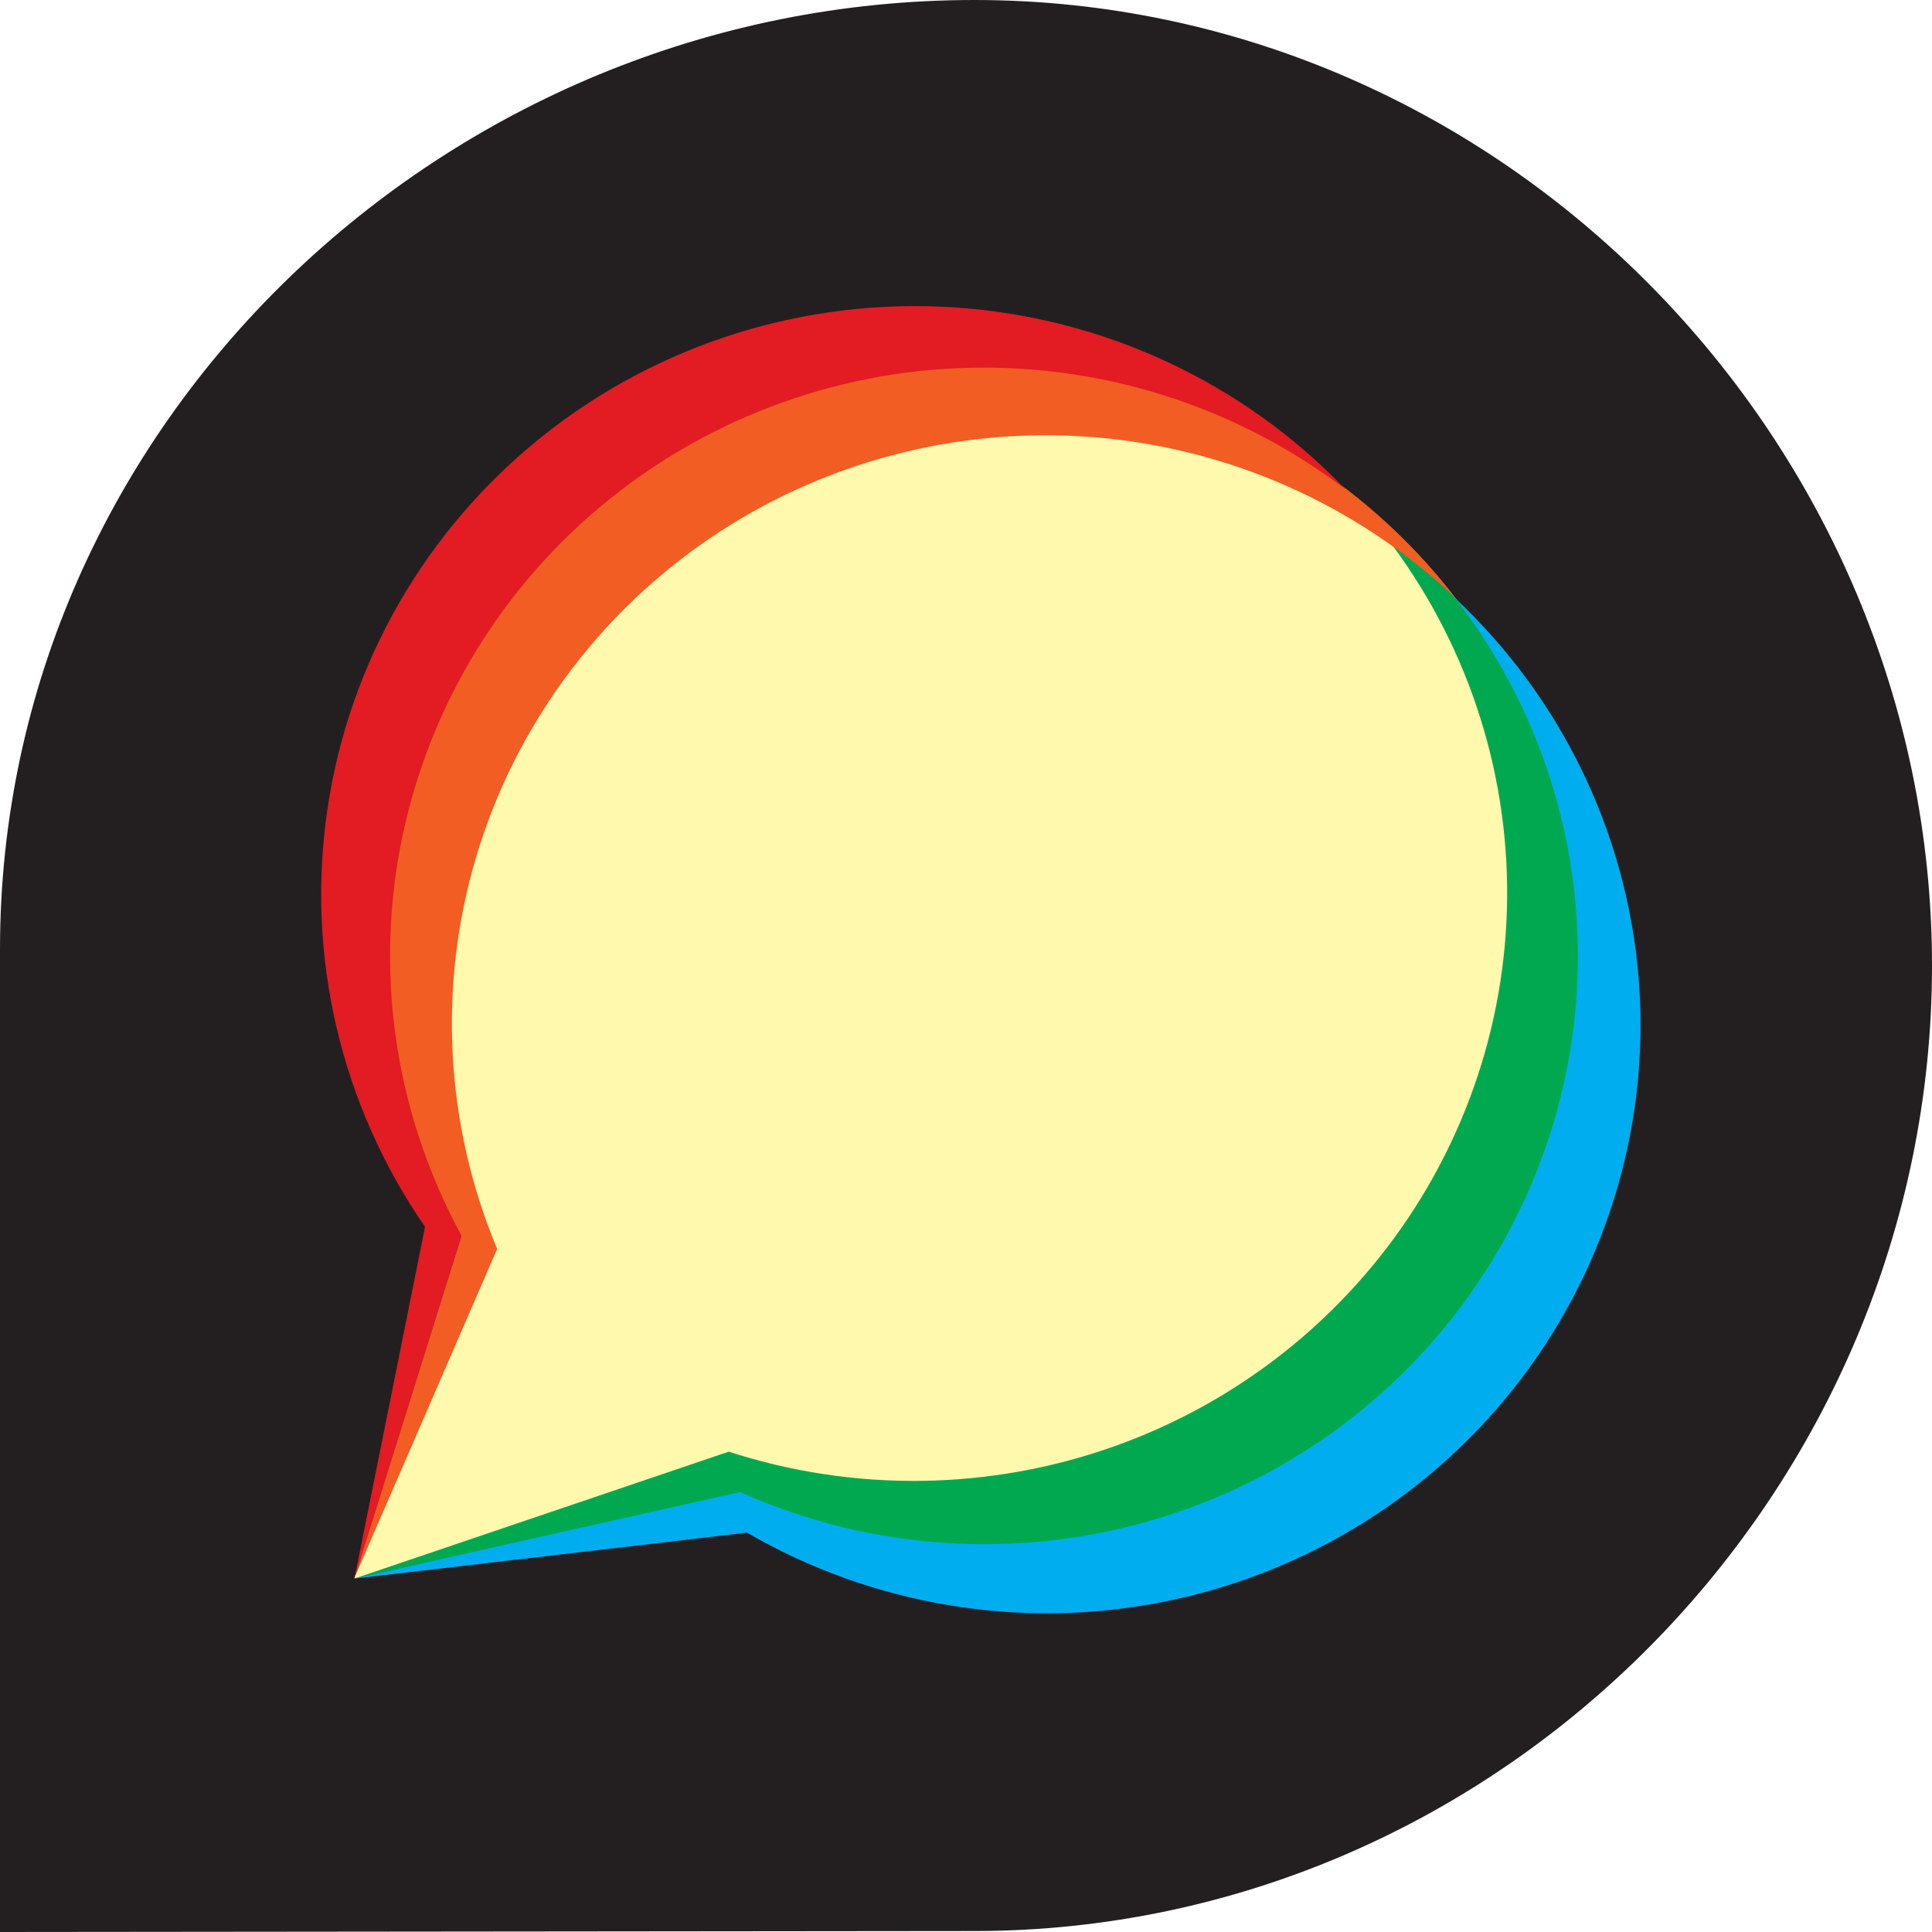
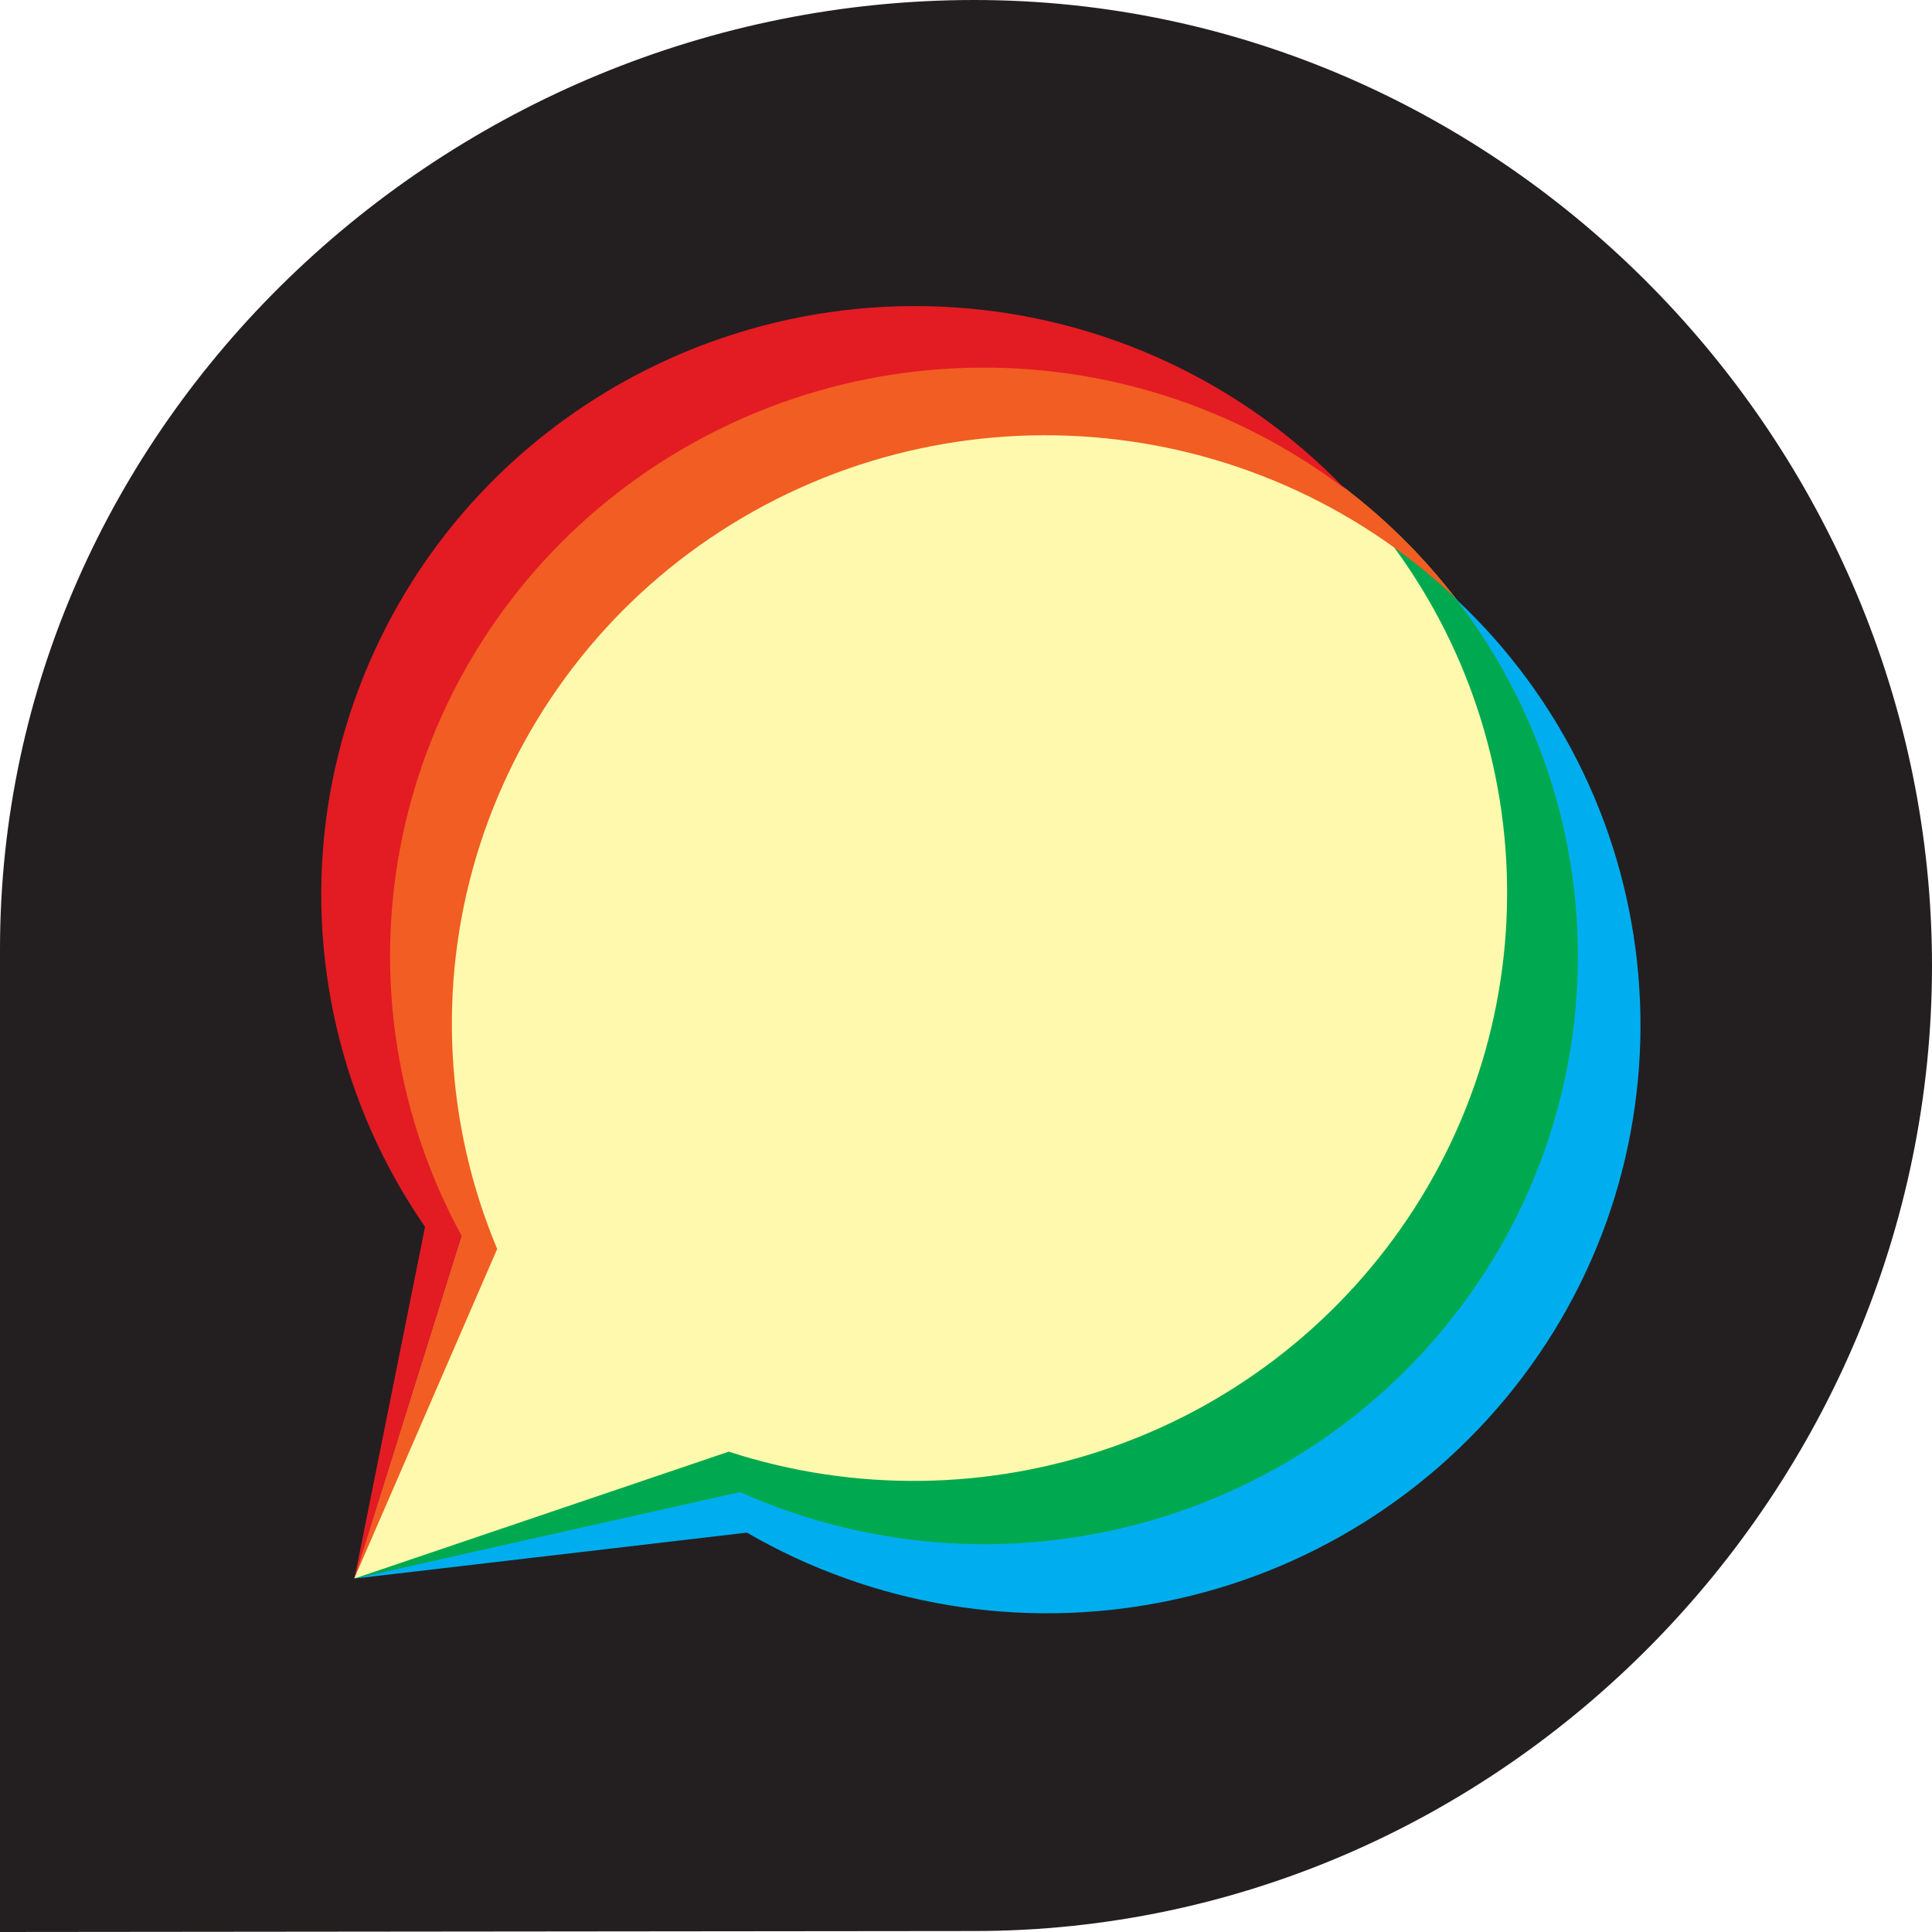
- <svg xmlns="http://www.w3.org/2000/svg" viewBox="0 0 24 24" fill="none">
-   <path d="M12.103 -1.52588e-05C5.532 -1.52588e-05 0 5.278 0 11.791C0 12.001 0 24 0 24L12.1 23.988C18.671 23.988 24 18.507 24 11.996C24 5.486 18.666 -1.52588e-05 12.103 -1.52588e-05Z" fill="#231F20" />
-   <path d="M12.219 4.564C10.942 4.564 9.686 4.894 8.576 5.52C7.466 6.145 6.538 7.046 5.885 8.134C5.231 9.221 4.874 10.459 4.847 11.724C4.821 12.989 5.127 14.24 5.735 15.353L4.401 19.607L9.193 18.535C10.196 18.982 11.287 19.202 12.387 19.178C13.486 19.154 14.567 18.886 15.549 18.394C16.53 17.903 17.389 17.2 18.061 16.337C18.733 15.475 19.202 14.474 19.433 13.409C19.665 12.343 19.652 11.24 19.398 10.18C19.143 9.119 18.652 8.129 17.961 7.281C17.27 6.433 16.397 5.749 15.405 5.279C14.412 4.808 13.326 4.564 12.226 4.564H12.219Z" fill="#FFF9AE" />
-   <path d="M18.071 7.426C19.065 8.718 19.597 10.301 19.581 11.925C19.566 13.549 19.005 15.122 17.987 16.395C16.968 17.668 15.551 18.568 13.958 18.953C12.366 19.339 10.689 19.188 9.193 18.523L4.401 19.61L9.279 19.039C10.842 19.946 12.686 20.251 14.461 19.897C16.236 19.543 17.818 18.554 18.904 17.119C19.991 15.684 20.506 13.903 20.353 12.115C20.199 10.328 19.387 8.658 18.071 7.426Z" fill="#00AEEF" />
-   <path d="M16.713 6.078C17.838 7.26 18.533 8.779 18.689 10.396C18.845 12.013 18.453 13.635 17.574 15.007C16.695 16.378 15.381 17.42 13.838 17.968C12.294 18.516 10.611 18.539 9.053 18.033L4.401 19.61L9.193 18.535C10.842 19.273 12.707 19.384 14.434 18.848C16.16 18.312 17.627 17.166 18.556 15.627C19.485 14.089 19.81 12.266 19.47 10.505C19.131 8.744 18.149 7.169 16.713 6.078Z" fill="#00A94F" />
-   <path d="M6.176 15.515C5.528 13.967 5.437 12.246 5.917 10.639C6.398 9.032 7.421 7.638 8.815 6.689C10.21 5.741 11.891 5.297 13.577 5.43C15.263 5.564 16.851 6.268 18.076 7.424C16.949 5.958 15.305 4.969 13.473 4.653C11.641 4.337 9.756 4.719 8.196 5.721C6.636 6.724 5.516 8.273 5.06 10.059C4.603 11.845 4.845 13.736 5.735 15.353L4.401 19.607L6.176 15.515Z" fill="#F15D22" />
-   <path d="M5.735 15.353C4.931 13.881 4.661 12.181 4.97 10.535C5.28 8.89 6.15 7.399 7.435 6.313C8.721 5.227 10.344 4.611 12.032 4.569C13.721 4.526 15.373 5.059 16.713 6.078C15.436 4.745 13.699 3.939 11.848 3.818C9.998 3.698 8.169 4.273 6.727 5.428C5.285 6.584 4.335 8.235 4.067 10.054C3.799 11.872 4.232 13.724 5.28 15.24L4.403 19.61L5.735 15.353Z" fill="#E31B23" />
+ <svg xmlns="http://www.w3.org/2000/svg" fill="none" viewBox="0 0 24 24">
+   <path fill="#231F20" d="M12.103 0C5.533 0 0 5.278 0 11.79V24l12.1-.012c6.57 0 11.9-5.481 11.9-11.991S18.666 0 12.103 0" />
+   <path fill="#FFF9AE" d="M12.22 4.564a7.43 7.43 0 0 0-3.644.956 7.346 7.346 0 0 0-2.691 2.614 7.26 7.26 0 0 0-.15 7.22l-1.334 4.253 4.792-1.072a7.435 7.435 0 0 0 6.356-.14 7.36 7.36 0 0 0 2.512-2.058 7.28 7.28 0 0 0 1.372-2.928 7.243 7.243 0 0 0-.035-3.23 7.281 7.281 0 0 0-1.437-2.898 7.365 7.365 0 0 0-2.556-2.002 7.432 7.432 0 0 0-3.179-.715z" />
+   <path fill="#00AEEF" d="M18.071 7.426a7.262 7.262 0 0 1 1.51 4.499 7.263 7.263 0 0 1-1.594 4.47 7.38 7.38 0 0 1-4.029 2.558 7.435 7.435 0 0 1-4.765-.43L4.401 19.61l4.878-.571a7.432 7.432 0 0 0 5.182.858 7.381 7.381 0 0 0 4.443-2.778 7.258 7.258 0 0 0-.833-9.693" />
+   <path fill="#00A94F" d="M16.713 6.078a7.253 7.253 0 0 1 .86 8.928 7.36 7.36 0 0 1-3.735 2.962 7.437 7.437 0 0 1-4.785.065L4.401 19.61l4.792-1.075a7.436 7.436 0 0 0 5.24.313 7.363 7.363 0 0 0 4.123-3.22 7.249 7.249 0 0 0 .914-5.123 7.296 7.296 0 0 0-2.757-4.427" />
+   <path fill="#F15D22" d="M6.176 15.515a7.246 7.246 0 0 1-.259-4.876 7.312 7.312 0 0 1 2.898-3.95 7.427 7.427 0 0 1 9.26.735 7.387 7.387 0 0 0-4.602-2.771A7.431 7.431 0 0 0 8.196 5.72 7.311 7.311 0 0 0 5.06 10.06a7.249 7.249 0 0 0 .675 5.294l-1.334 4.254z" />
+   <path fill="#E31B23" d="M5.735 15.353a7.25 7.25 0 0 1-.765-4.818 7.294 7.294 0 0 1 2.465-4.222 7.415 7.415 0 0 1 4.597-1.744 7.42 7.42 0 0 1 4.681 1.509 7.404 7.404 0 0 0-4.865-2.26 7.421 7.421 0 0 0-5.12 1.61 7.293 7.293 0 0 0-2.66 4.626A7.256 7.256 0 0 0 5.28 15.24l-.877 4.37z" />
</svg>
